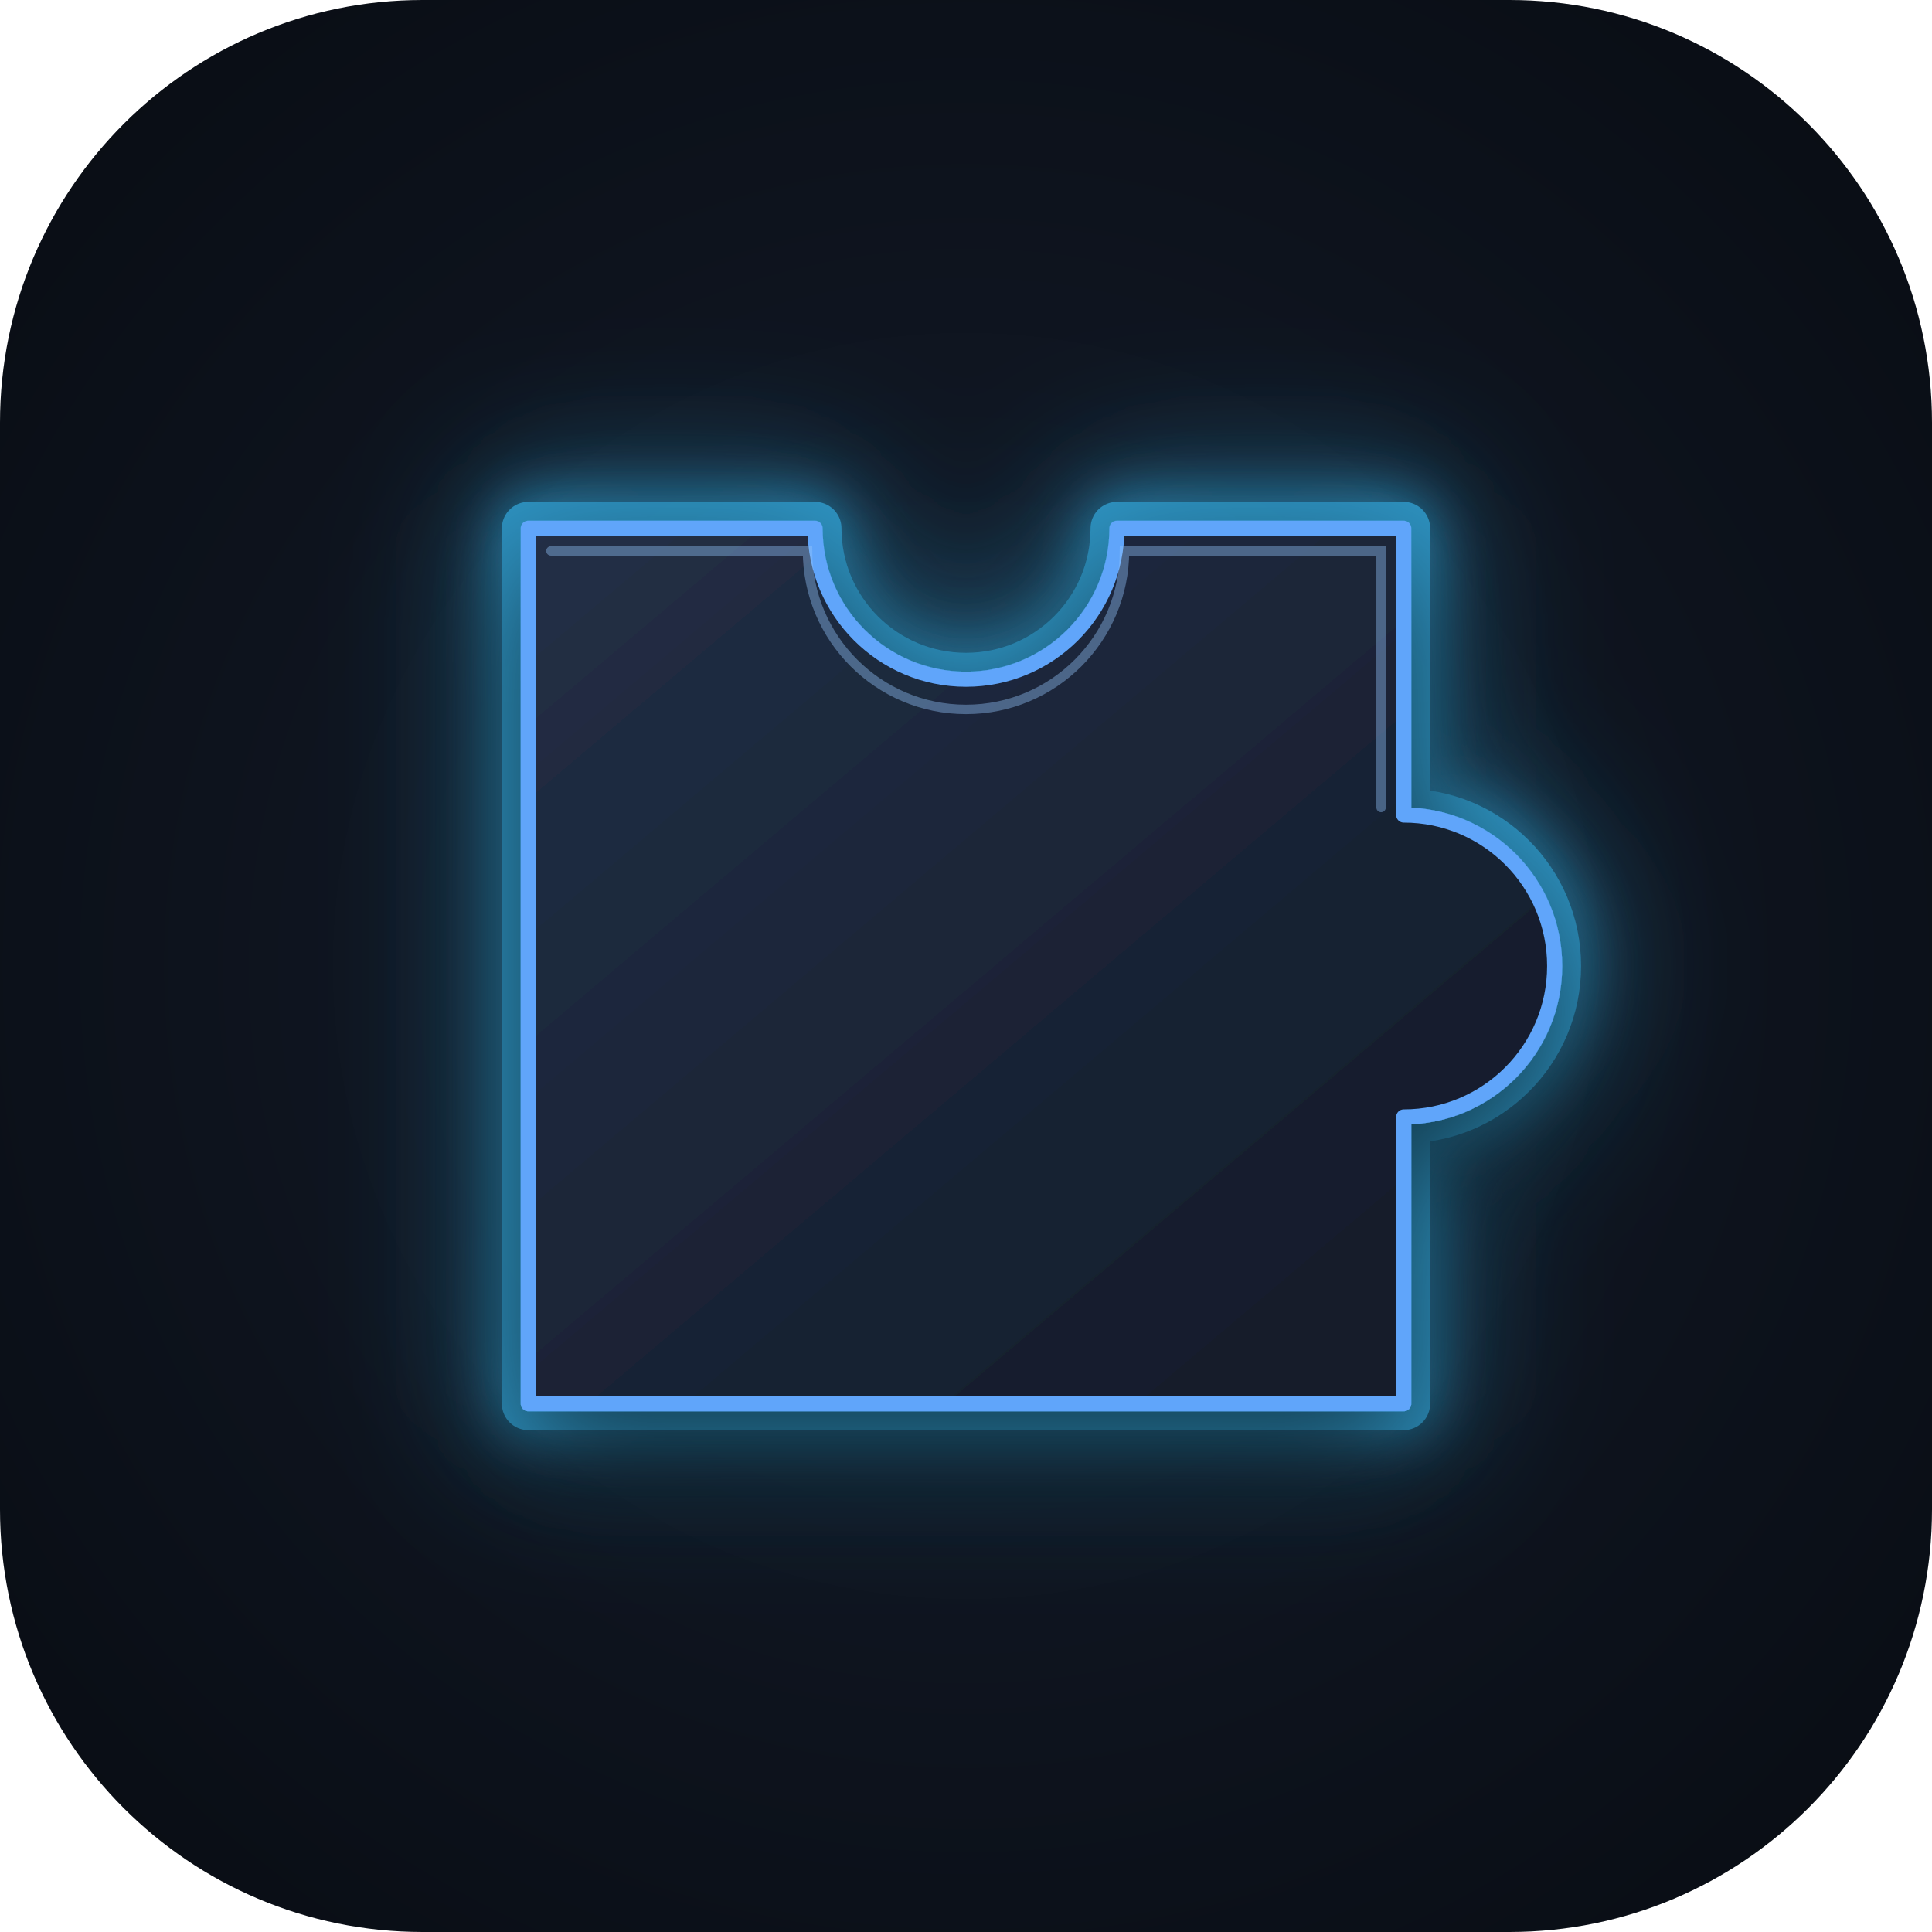
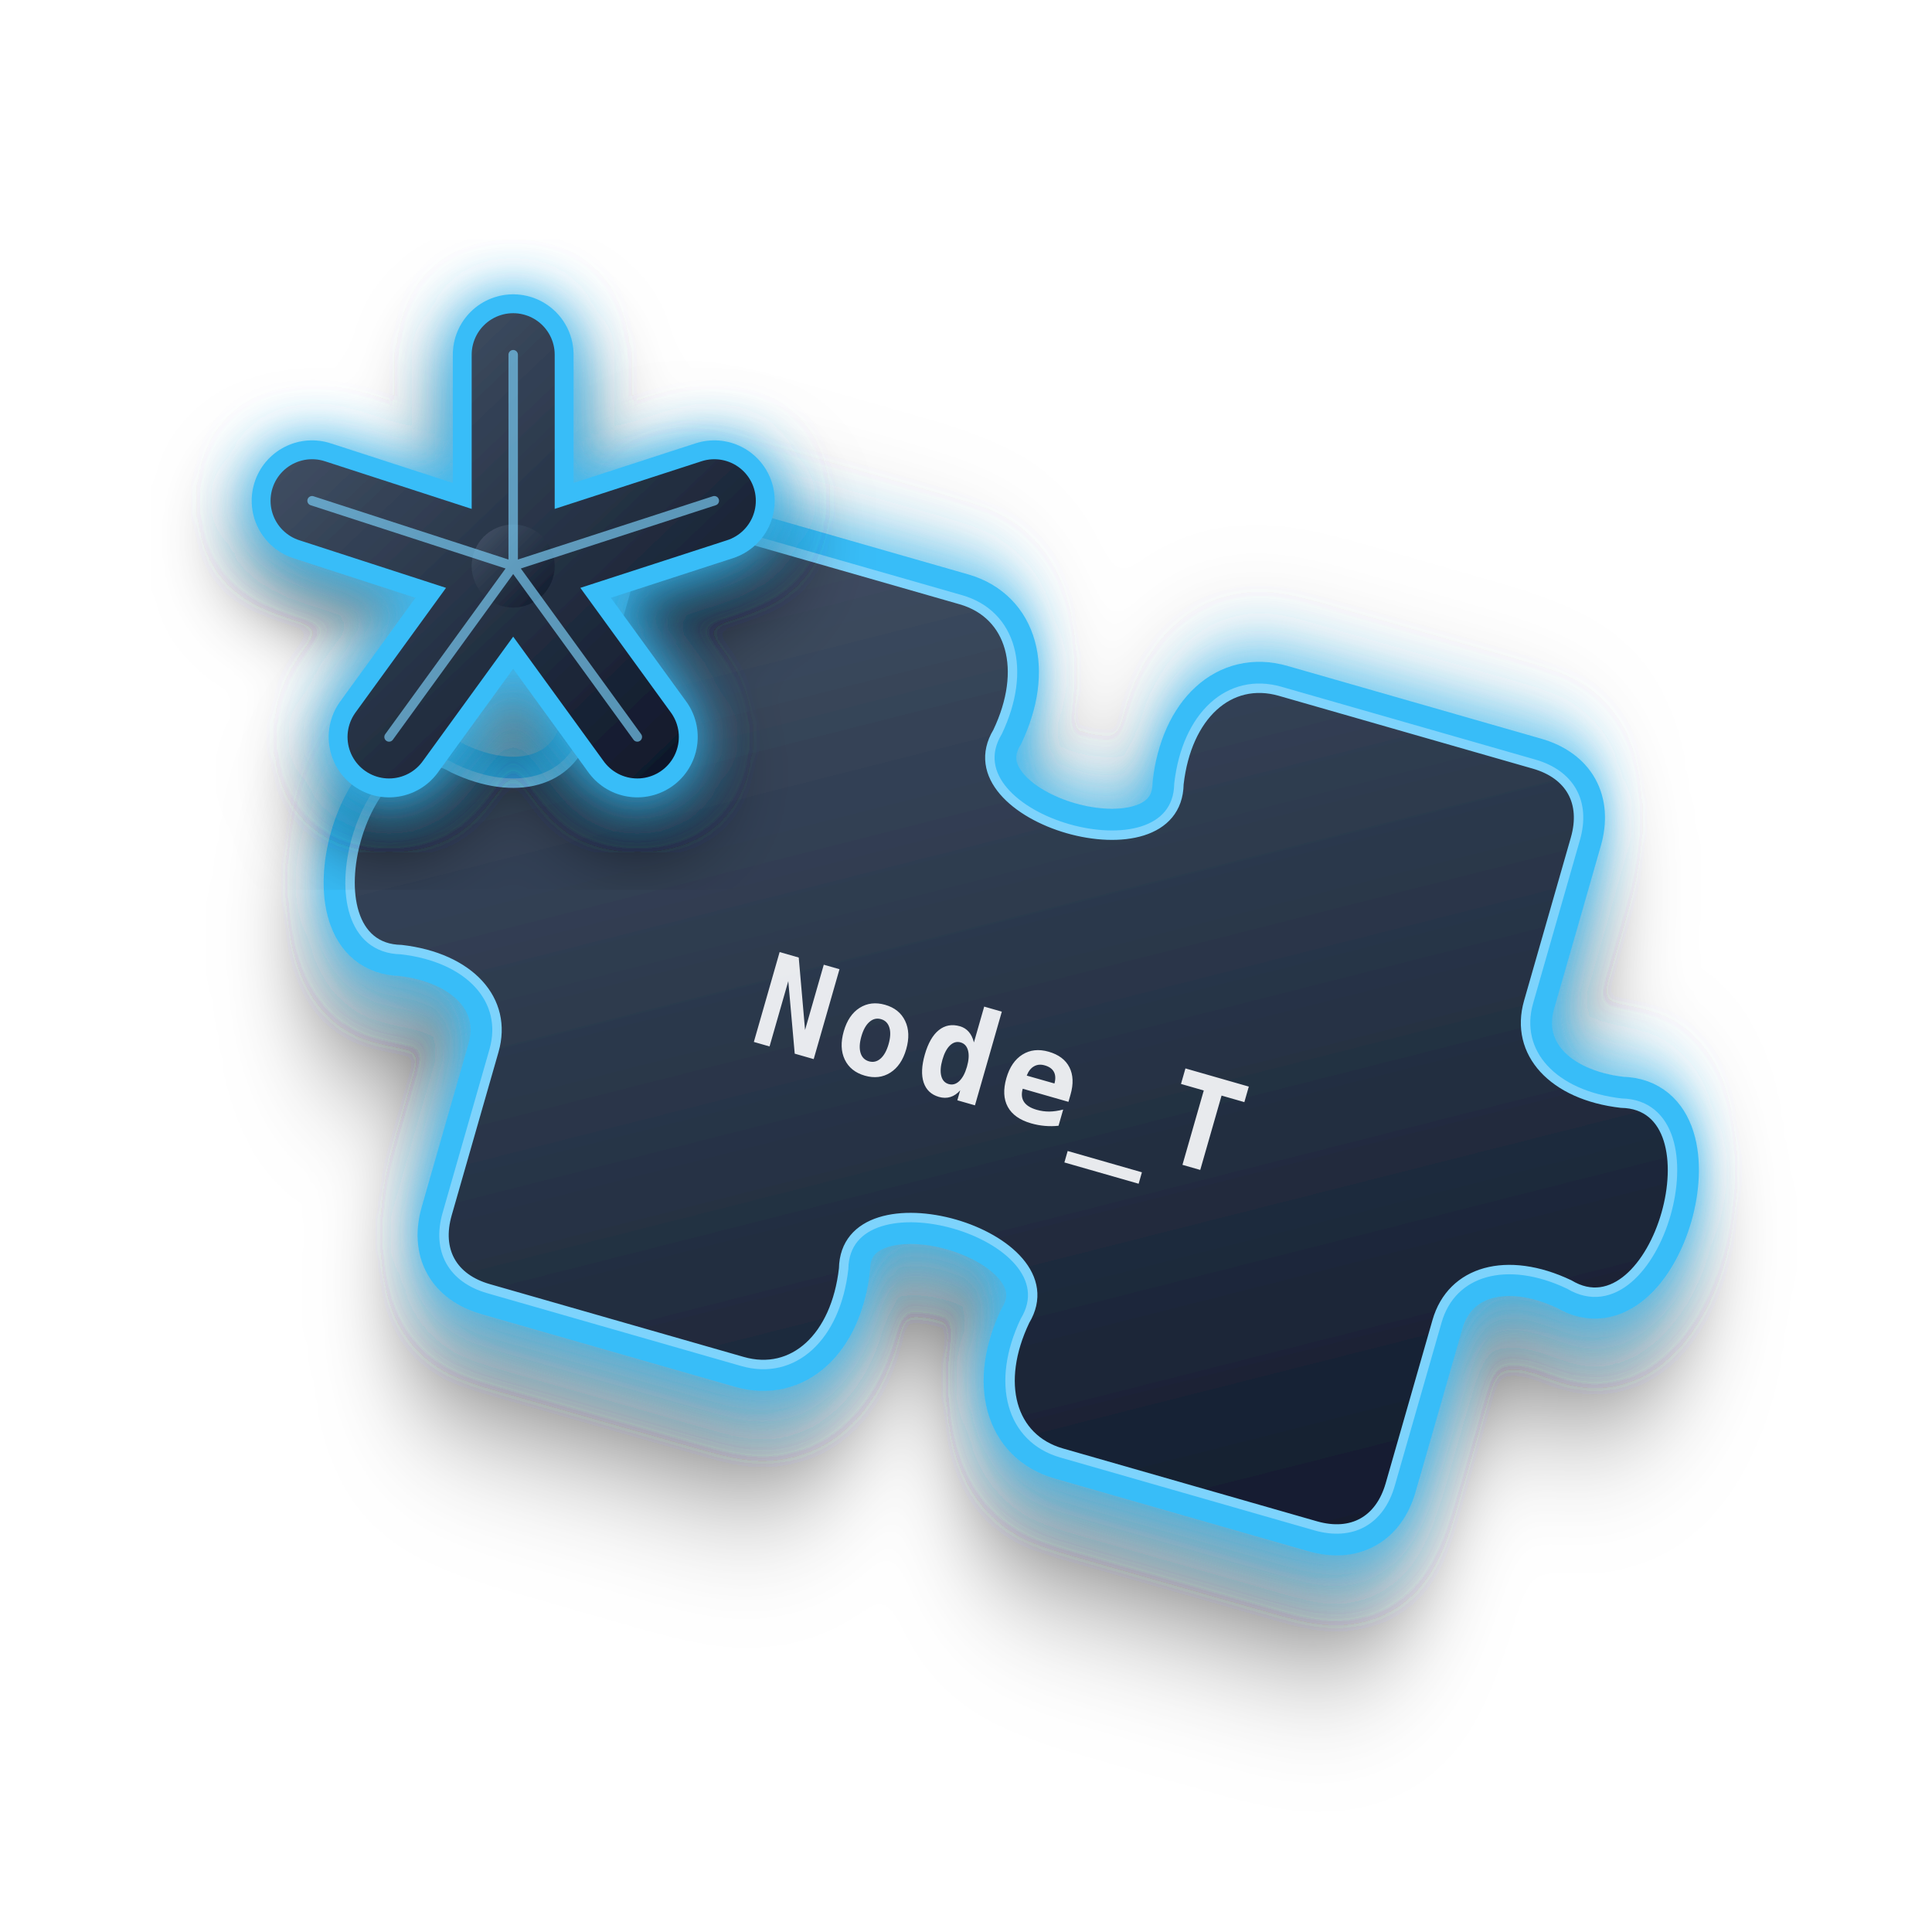
<svg xmlns="http://www.w3.org/2000/svg" viewBox="0 0 512 512" width="100%" height="100%">
  <defs>
-     <radialGradient id="bgGlow" cx="50%" cy="50%" r="65%">
-       <stop offset="0%" stop-color="#141c2b" />
-       <stop offset="100%" stop-color="#090d14" />
-     </radialGradient>
-     <linearGradient id="bodyGrad" x1="0%" y1="0%" x2="100%" y2="100%">
-       <stop offset="0%" stop-color="#222f46" />
-       <stop offset="100%" stop-color="#121926" />
+     <linearGradient id="slateTexture" x1="0%" y1="0%" x2="100%" y2="100%">
+       <stop offset="0%" stop-color="#475569" />
+       <stop offset="30%" stop-color="#334155" />
+       <stop offset="70%" stop-color="#1e293b" />
+       <stop offset="100%" stop-color="#0f172a" />
    </linearGradient>
-     <filter id="neonGlow" x="-30%" y="-30%" width="160%" height="160%">
-       <feGaussianBlur stdDeviation="8" result="blur1" />
-       <feGaussianBlur stdDeviation="18" result="blur2" />
+     <filter id="cyanGlow" x="-30%" y="-30%" width="160%" height="160%">
+       <feGaussianBlur stdDeviation="7" result="blur" />
      <feMerge>
-         <feMergeNode in="blur2" />
-         <feMergeNode in="blur1" />
+         <feMergeNode in="blur" />
        <feMergeNode in="SourceGraphic" />
      </feMerge>
    </filter>
-     <filter id="shadow" x="-20%" y="-20%" width="140%" height="140%">
-       <feDropShadow dx="0" dy="12" stdDeviation="16" flood-color="#000000" flood-opacity="0.6" />
+     <filter id="pieceShadow" x="-30%" y="-30%" width="160%" height="160%">
+       <feDropShadow dx="2" dy="16" stdDeviation="16" flood-color="#000000" flood-opacity="0.65" />
+     </filter>
+     <filter id="badgeShadow" x="-40%" y="-40%" width="180%" height="180%">
+       <feDropShadow dx="0" dy="10" stdDeviation="10" flood-color="#000000" flood-opacity="0.75" />
    </filter>
  </defs>
-   <rect width="512" height="512" rx="112" fill="url(#bgGlow)" />
-   <path d="     M 140,140     H 216     A 40,40 0 0,0 296,140     H 372     V 216     A 40,40 0 0,1 372,296     V 372     H 140     Z" fill="none" stroke="#38bdf8" stroke-width="14" stroke-linejoin="round" stroke-linecap="round" filter="url(#neonGlow)" opacity="0.75" />
-   <path d="     M 140,140     H 216     A 40,40 0 0,0 296,140     H 372     V 216     A 40,40 0 0,1 372,296     V 372     H 140     Z" fill="url(#bodyGrad)" stroke="#60a5fa" stroke-width="4" stroke-linejoin="round" filter="url(#shadow)" />
-   <path d="     M 146,146     H 214     A 42,42 0 0,0 298,146     H 366     V 214" fill="none" stroke="#93c5fd" stroke-width="2.5" stroke-linecap="round" opacity="0.4" />
+   <g transform="translate(268, 272) rotate(16)" filter="url(#pieceShadow)">
+     <path d="       M -114,-105       L -44,-105       C -30,-105 -22,-92 -25,-74       C -32,-48 32,-48 25,-74       C 22,-92 30,-105 44,-105       L 114,-105       C 124,-105 130,-99 130,-89       L 130,-44       C 130,-30 143,-22 161,-25       C 187,-32 187,32 161,25       C 143,22 130,30 130,44       L 130,89       C 130,99 124,105 114,105       L 44,105       C 30,105 22,92 25,74       C 32,48 -32,48 -25,74       C -22,92 -30,105 -44,105       L -114,105       C -124,105 -130,99 -130,89       L -130,44       C -130,30 -143,22 -161,25       C -187,32 -187,-32 -161,-25       C -143,-22 -130,-30 -130,-44       L -130,-89       C -130,-99 -124,-105 -114,-105       Z" fill="none" stroke="#38bdf8" stroke-width="14" stroke-linejoin="round" filter="url(#cyanGlow)" />
+     <path d="       M -114,-105       L -44,-105       C -30,-105 -22,-92 -25,-74       C -32,-48 32,-48 25,-74       C 22,-92 30,-105 44,-105       L 114,-105       C 124,-105 130,-99 130,-89       L 130,-44       C 130,-30 143,-22 161,-25       C 187,-32 187,32 161,25       C 143,22 130,30 130,44       L 130,89       C 130,99 124,105 114,105       L 44,105       C 30,105 22,92 25,74       C 32,48 -32,48 -25,74       C -22,92 -30,105 -44,105       L -114,105       C -124,105 -130,99 -130,89       L -130,44       C -130,30 -143,22 -161,25       C -187,32 -187,-32 -161,-25       C -143,-22 -130,-30 -130,-44       L -130,-89       C -130,-99 -124,-105 -114,-105       Z" fill="url(#slateTexture)" stroke="#7dd3fc" stroke-width="2.5" stroke-linejoin="round" />
+     <text x="0" y="11" text-anchor="middle" dominant-baseline="central" fill="#f8fafc" font-family="'Consolas', 'JetBrains Mono', 'Fira Code', monospace" font-size="34" font-weight="700" letter-spacing="2px" opacity="0.92">Node_T</text>
+   </g>
+   <g transform="translate(136, 150)" filter="url(#badgeShadow)">
+     <path d="       M 0,0 L 0,-56       M 0,0 L 53.3,-17.3       M 0,0 L 32.9,45.3       M 0,0 L -32.9,45.3       M 0,0 L -53.3,-17.3     " fill="none" stroke="#38bdf8" stroke-width="32" stroke-linecap="round" stroke-linejoin="round" filter="url(#cyanGlow)" />
+     <path d="       M 0,0 L 0,-56       M 0,0 L 53.3,-17.3       M 0,0 L 32.9,45.3       M 0,0 L -32.9,45.3       M 0,0 L -53.3,-17.3     " fill="none" stroke="url(#slateTexture)" stroke-width="22" stroke-linecap="round" stroke-linejoin="round" />
+     <circle cx="0" cy="0" r="11" fill="url(#slateTexture)" />
+     <path d="       M 0,0 L 0,-56       M 0,0 L 53.3,-17.3       M 0,0 L 32.9,45.3       M 0,0 L -32.9,45.3       M 0,0 L -53.3,-17.3     " fill="none" stroke="#7dd3fc" stroke-width="2.5" stroke-linecap="round" stroke-linejoin="round" opacity="0.65" />
+   </g>
</svg>
